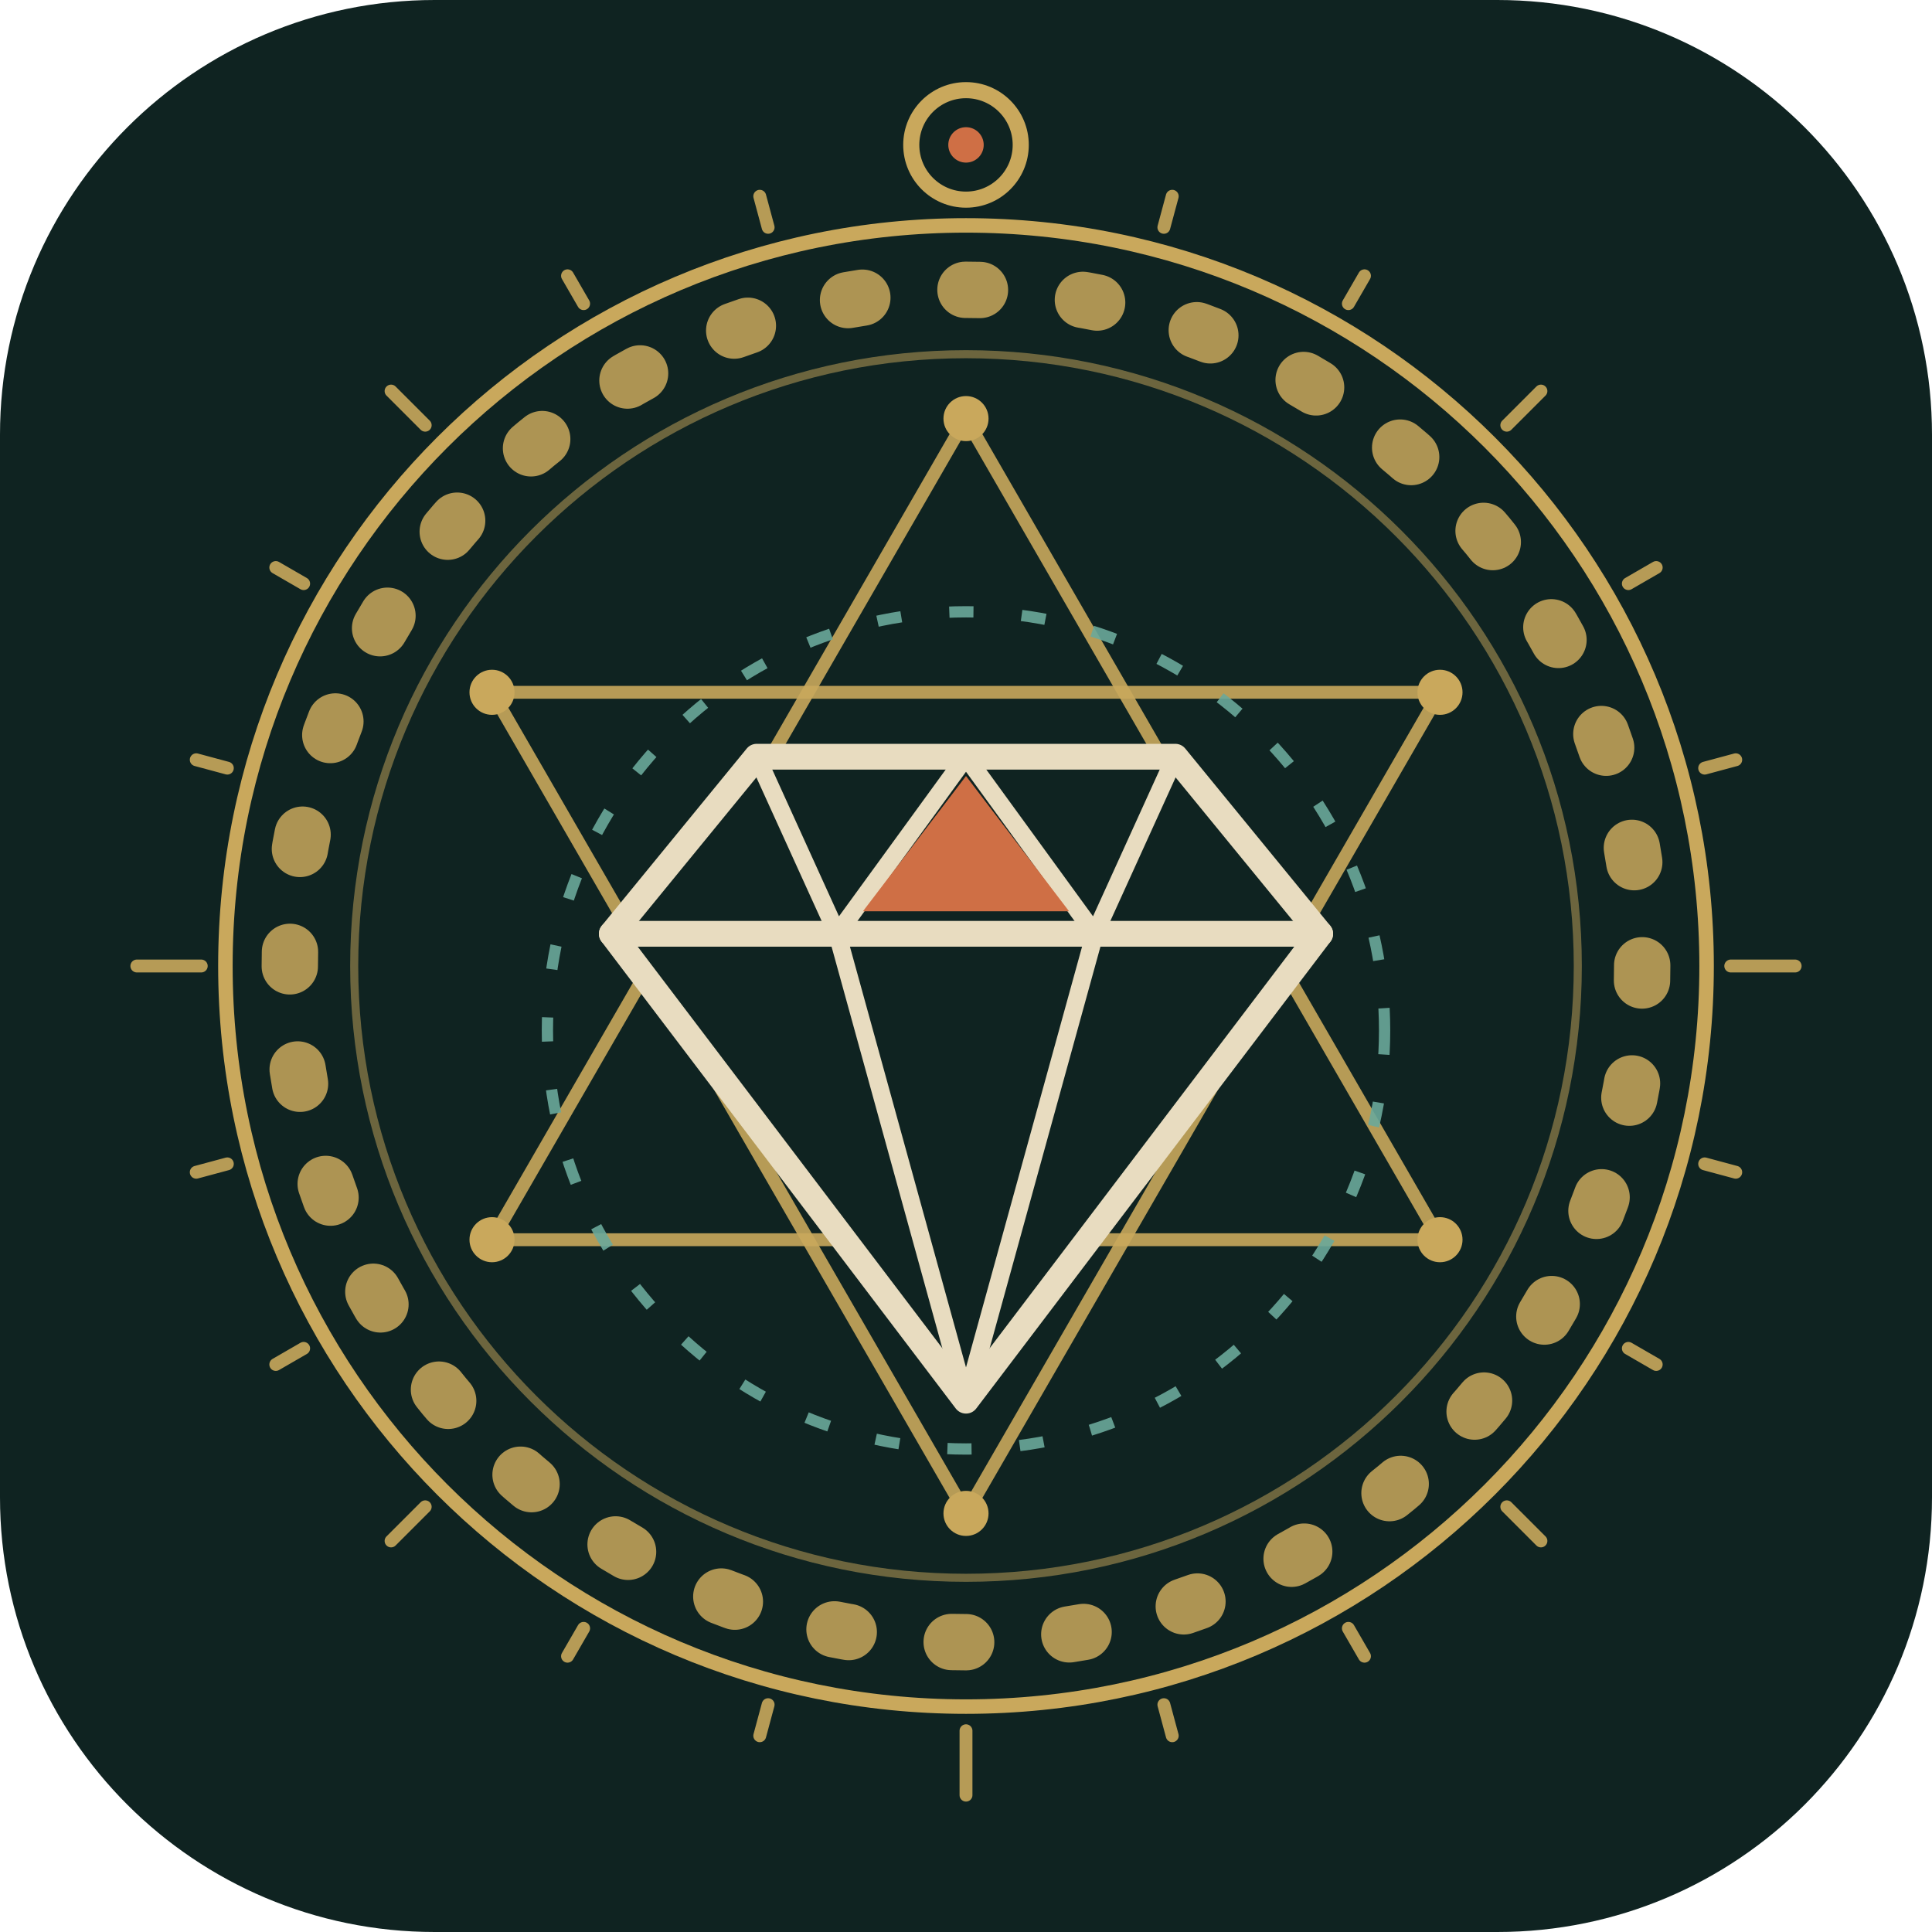
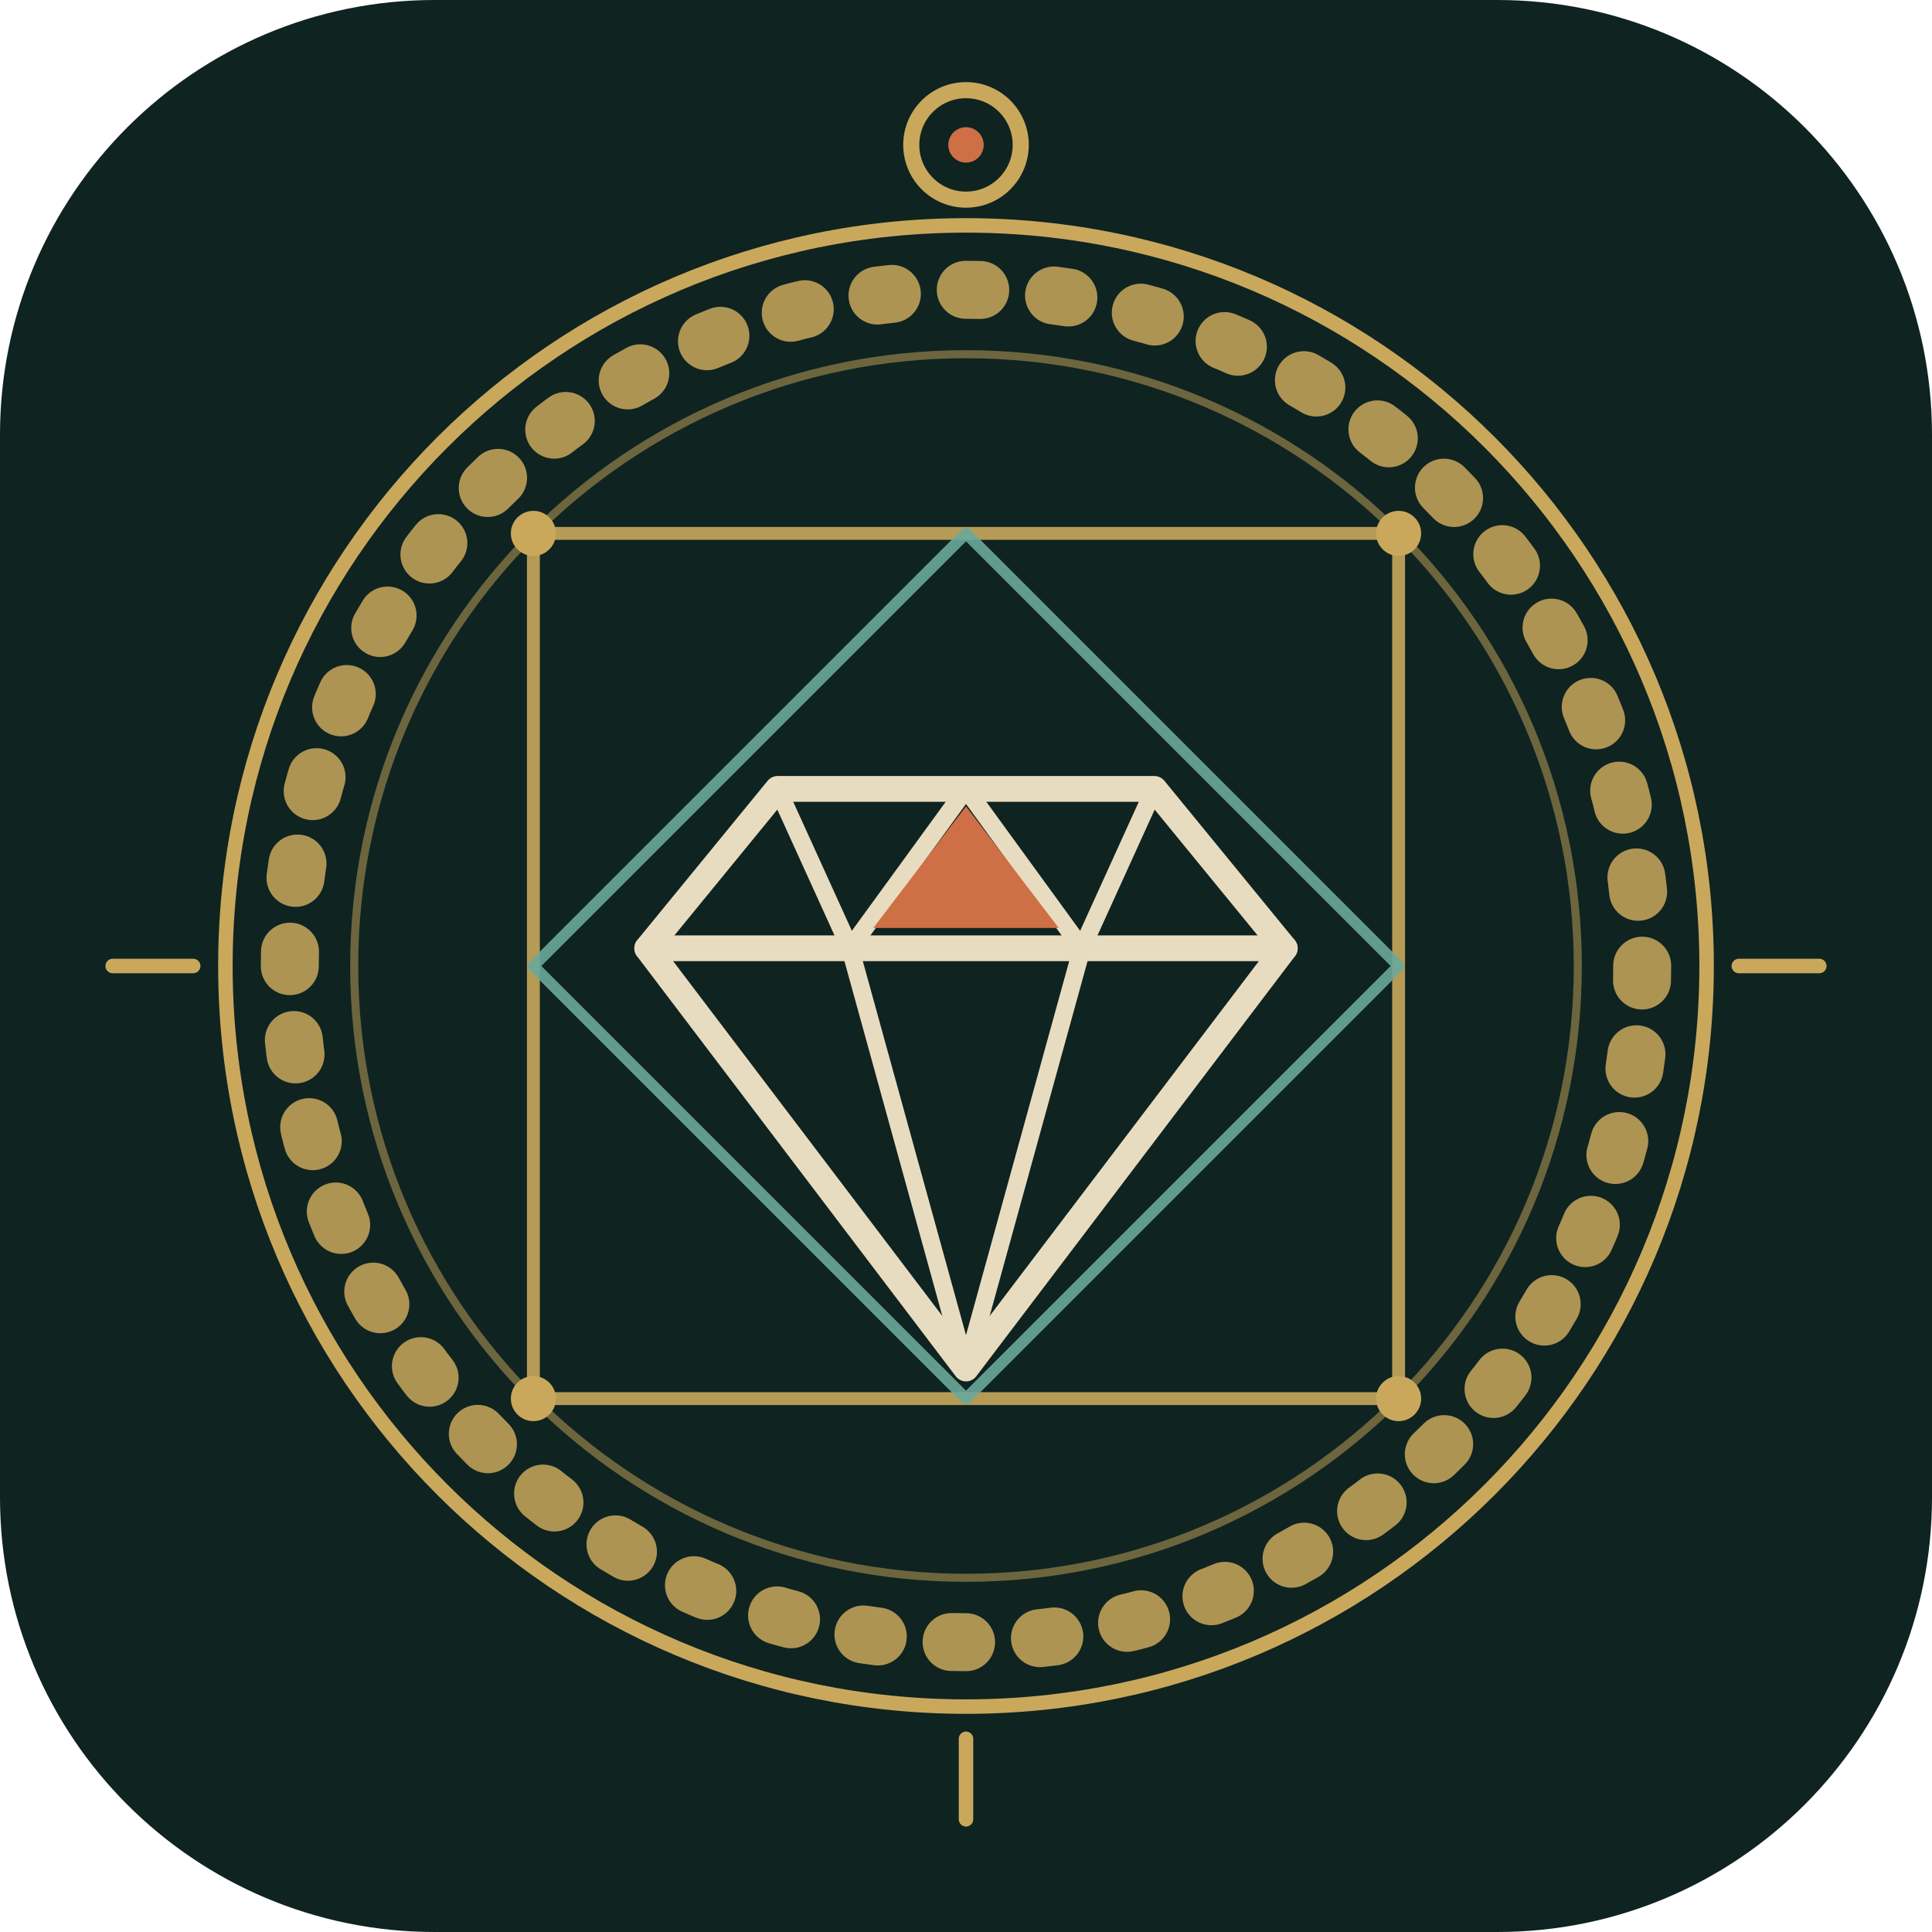
<svg xmlns="http://www.w3.org/2000/svg" viewBox="0 0 120 120">
  <clipPath id="r">
    <rect width="120" height="120" rx="27" />
  </clipPath>
  <g clip-path="url(#r)">
    <rect x="0" y="0" width="120" height="120" fill="#0f2321" />
    <g fill="none" stroke="#c9a85c" stroke-linecap="round">
      <circle cx="60" cy="60" r="46" stroke-width=".9" />
-       <circle cx="60" cy="60" r="42" stroke-width="3.5" stroke-dasharray=".9 6.43" opacity=".85" />
+       <circle cx="60" cy="60" r="42" stroke-width="3.6" stroke-dasharray=".9 4.598" opacity=".85" />
      <circle cx="60" cy="60" r="38" stroke-width=".5" opacity=".5" />
-       <g stroke-width=".8" opacity=".9">
-         <path d="M72.29 14.12 L72.81 12.19" />
-         <path d="M83.75 18.86 L84.75 17.13" />
-         <path d="M93.59 26.41 L95.71 24.29" />
-         <path d="M101.14 36.25 L102.87 35.25" />
-         <path d="M105.88 47.71 L107.81 47.19" />
-         <path d="M107.50 60.00 L111.50 60.00" />
-         <path d="M105.88 72.29 L107.81 72.81" />
-         <path d="M101.14 83.75 L102.87 84.75" />
-         <path d="M93.59 93.59 L95.71 95.71" />
-         <path d="M83.75 101.14 L84.75 102.87" />
-         <path d="M72.29 105.88 L72.81 107.81" />
-         <path d="M60.00 107.50 L60.00 111.50" />
-         <path d="M47.71 105.88 L47.19 107.81" />
-         <path d="M36.25 101.14 L35.25 102.87" />
-         <path d="M26.41 93.59 L24.29 95.71" />
-         <path d="M18.86 83.75 L17.13 84.75" />
-         <path d="M14.12 72.29 L12.19 72.81" />
-         <path d="M12.50 60.00 L8.50 60.00" />
-         <path d="M14.12 47.71 L12.19 47.19" />
-         <path d="M18.86 36.25 L17.13 35.25" />
-         <path d="M26.41 26.41 L24.29 24.29" />
-         <path d="M36.25 18.86 L35.25 17.13" />
-         <path d="M47.71 14.12 L47.19 12.19" />
-       </g>
-       <polygon points="60.00,26.00 89.44,77.00 30.56,77.00" stroke-width=".8" stroke-linejoin="round" opacity=".9" />
-       <polygon points="60.00,94.00 89.44,43.00 30.56,43.00" stroke-width=".8" stroke-linejoin="round" opacity=".9" />
+       <path d="M108 60 H113 M60 108 V113 M12 60 H7" stroke-width=".9" />
    </g>
+     <rect x="33.13" y="33.13" width="53.74" height="53.74" fill="none" stroke="#c9a85c" stroke-width=".8" stroke-linejoin="round" opacity=".9" />
    <g fill="#c9a85c">
-       <circle cx="60.00" cy="26.00" r="1.4" />
-       <circle cx="89.44" cy="77.00" r="1.4" />
-       <circle cx="30.56" cy="77.00" r="1.4" />
-       <circle cx="60.00" cy="94.00" r="1.4" />
-       <circle cx="89.44" cy="43.00" r="1.4" />
-       <circle cx="30.56" cy="43.00" r="1.4" />
+       <circle cx="33.13" cy="33.13" r="1.4" />
+       <circle cx="86.87" cy="33.13" r="1.4" />
+       <circle cx="33.13" cy="86.87" r="1.4" />
+       <circle cx="86.87" cy="86.87" r="1.4" />
    </g>
+     <path d="M60 33.13 L86.87 60 L60 86.87 L33.13 60 Z" fill="none" stroke="#6aa89a" stroke-width=".7" stroke-linejoin="round" opacity=".9" />
    <circle cx="60" cy="9" r="3.4" fill="#0f2321" stroke="#c9a85c" stroke-width="1" />
    <circle cx="60" cy="9" r="1.1" fill="#cf6f45" />
-     <circle cx="60" cy="64" r="26" fill="none" stroke="#6aa89a" stroke-width=".7" stroke-dasharray="1.5 3" opacity=".9" />
    <g fill="none" stroke="#e8dcc0" stroke-width="1.6" stroke-linecap="round" stroke-linejoin="round">
-       <path d="M47 47 H73 L82 58 L60 87 L38 58 Z" fill="#0f2321" />
-       <path d="M38 58 H82" />
-       <path d="M47 47 L52 58 L60 47 L68 58 L73 47 M52 58 L60 87 L68 58" stroke-width="1.1" />
+       <path d="M48.3 49 H71.7 L79.8 58.9 L60 85 L40.2 58.9 Z" fill="#0f2321" />
+       <path d="M40.2 58.9 H79.8" />
+       <path d="M48.3 49 L52.8 58.9 L60 49 L67.2 58.9 L71.7 49 M52.8 58.9 L60 85 L67.2 58.9" stroke-width="1.1" />
    </g>
-     <path d="M53.6 56.6 L60 48.2 L66.4 56.6 Z" fill="#cf6f45" />
+     <path d="M54.24 57.64 L60 50.08 L65.76 57.64 Z" fill="#cf6f45" />
  </g>
</svg>
